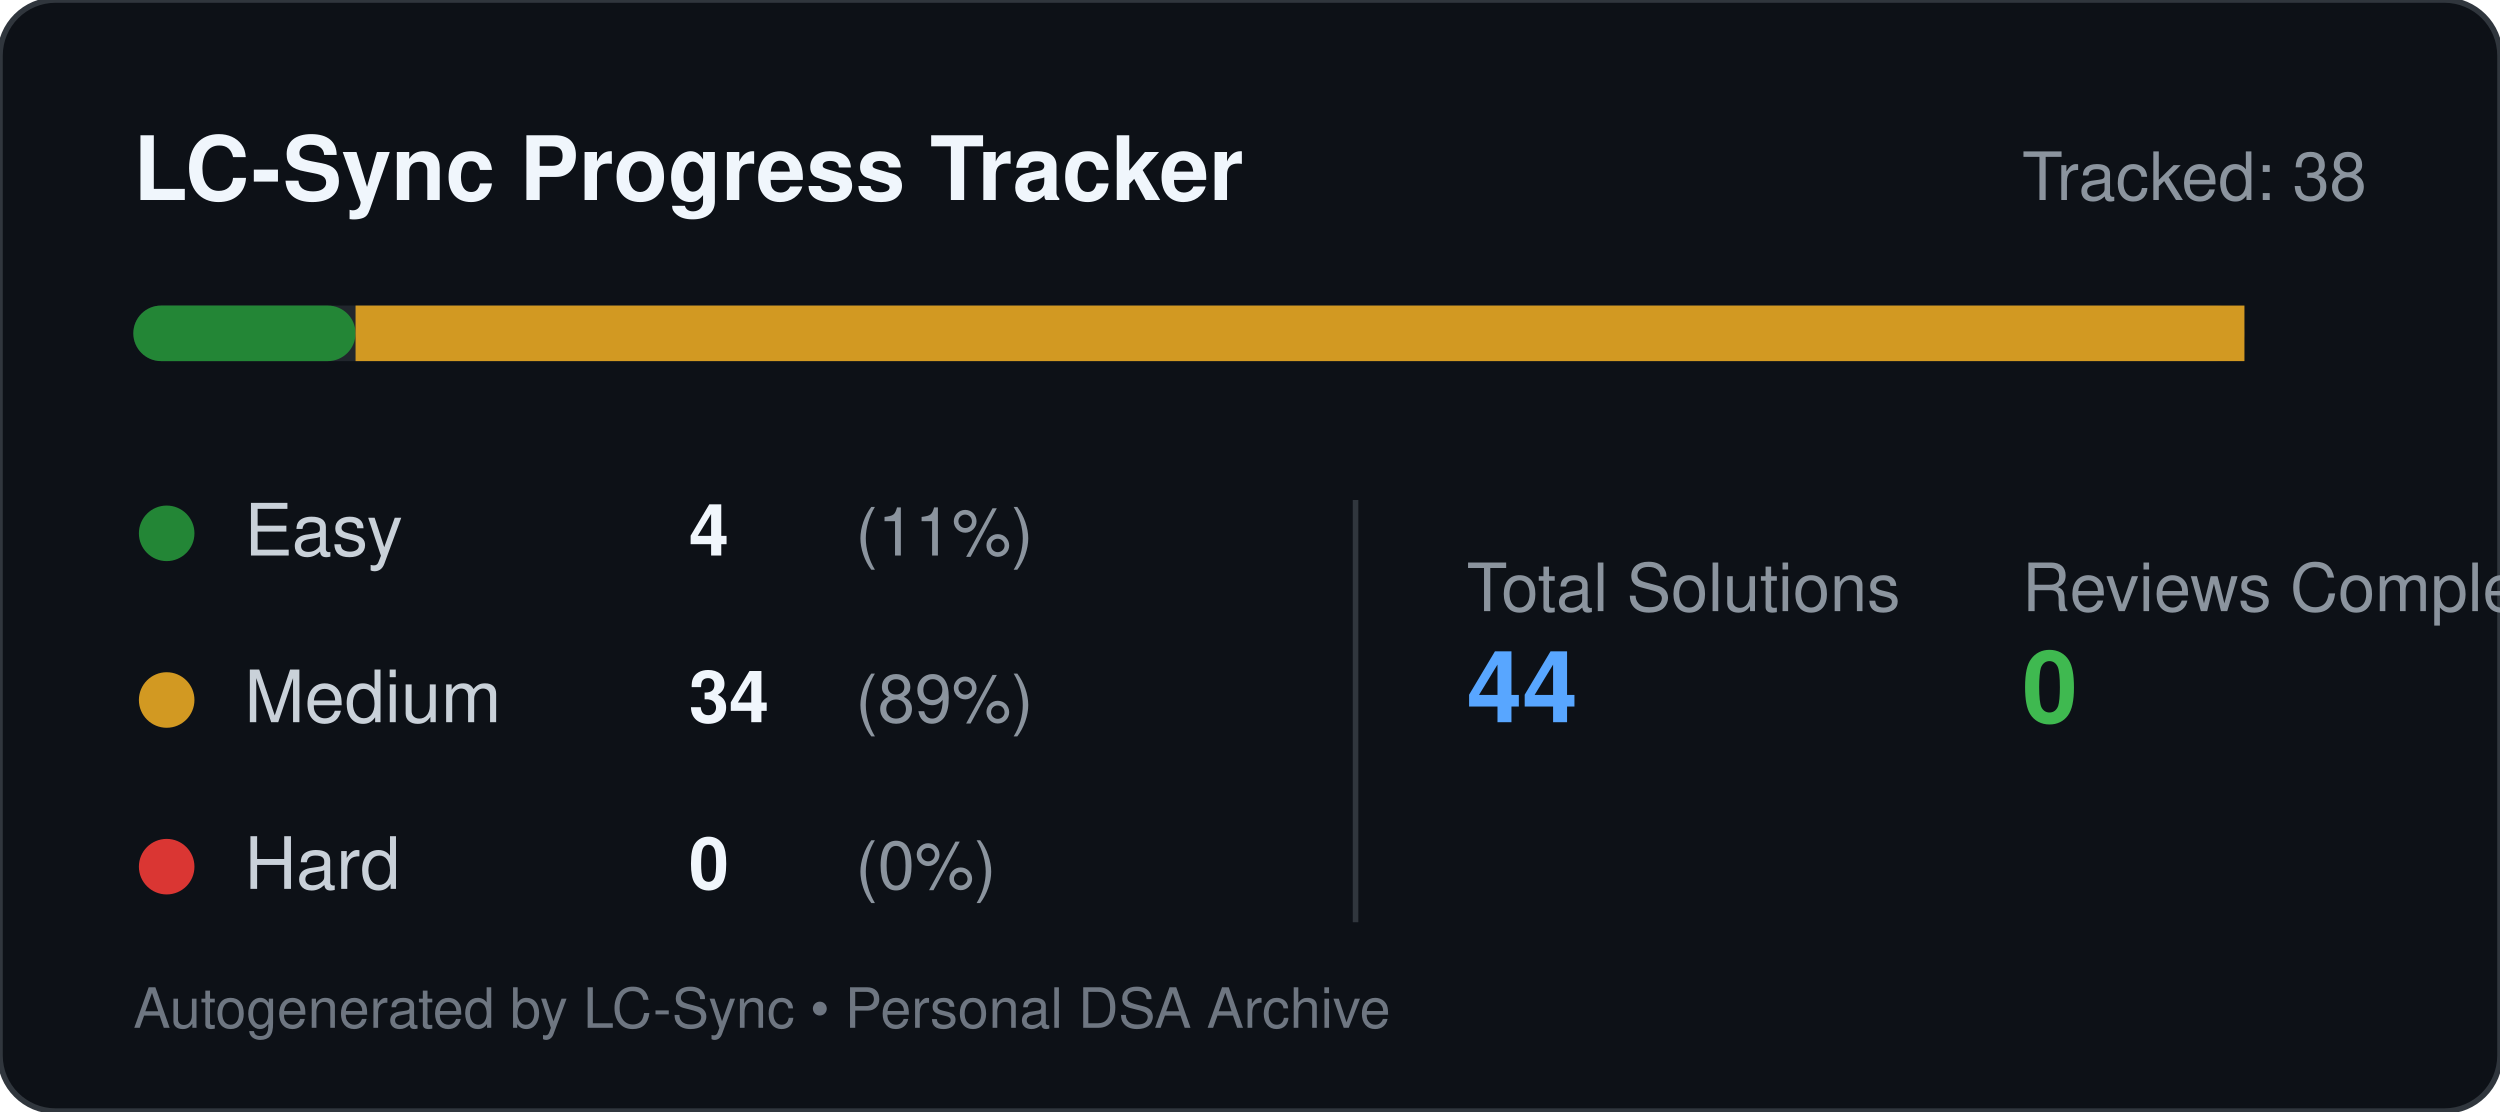
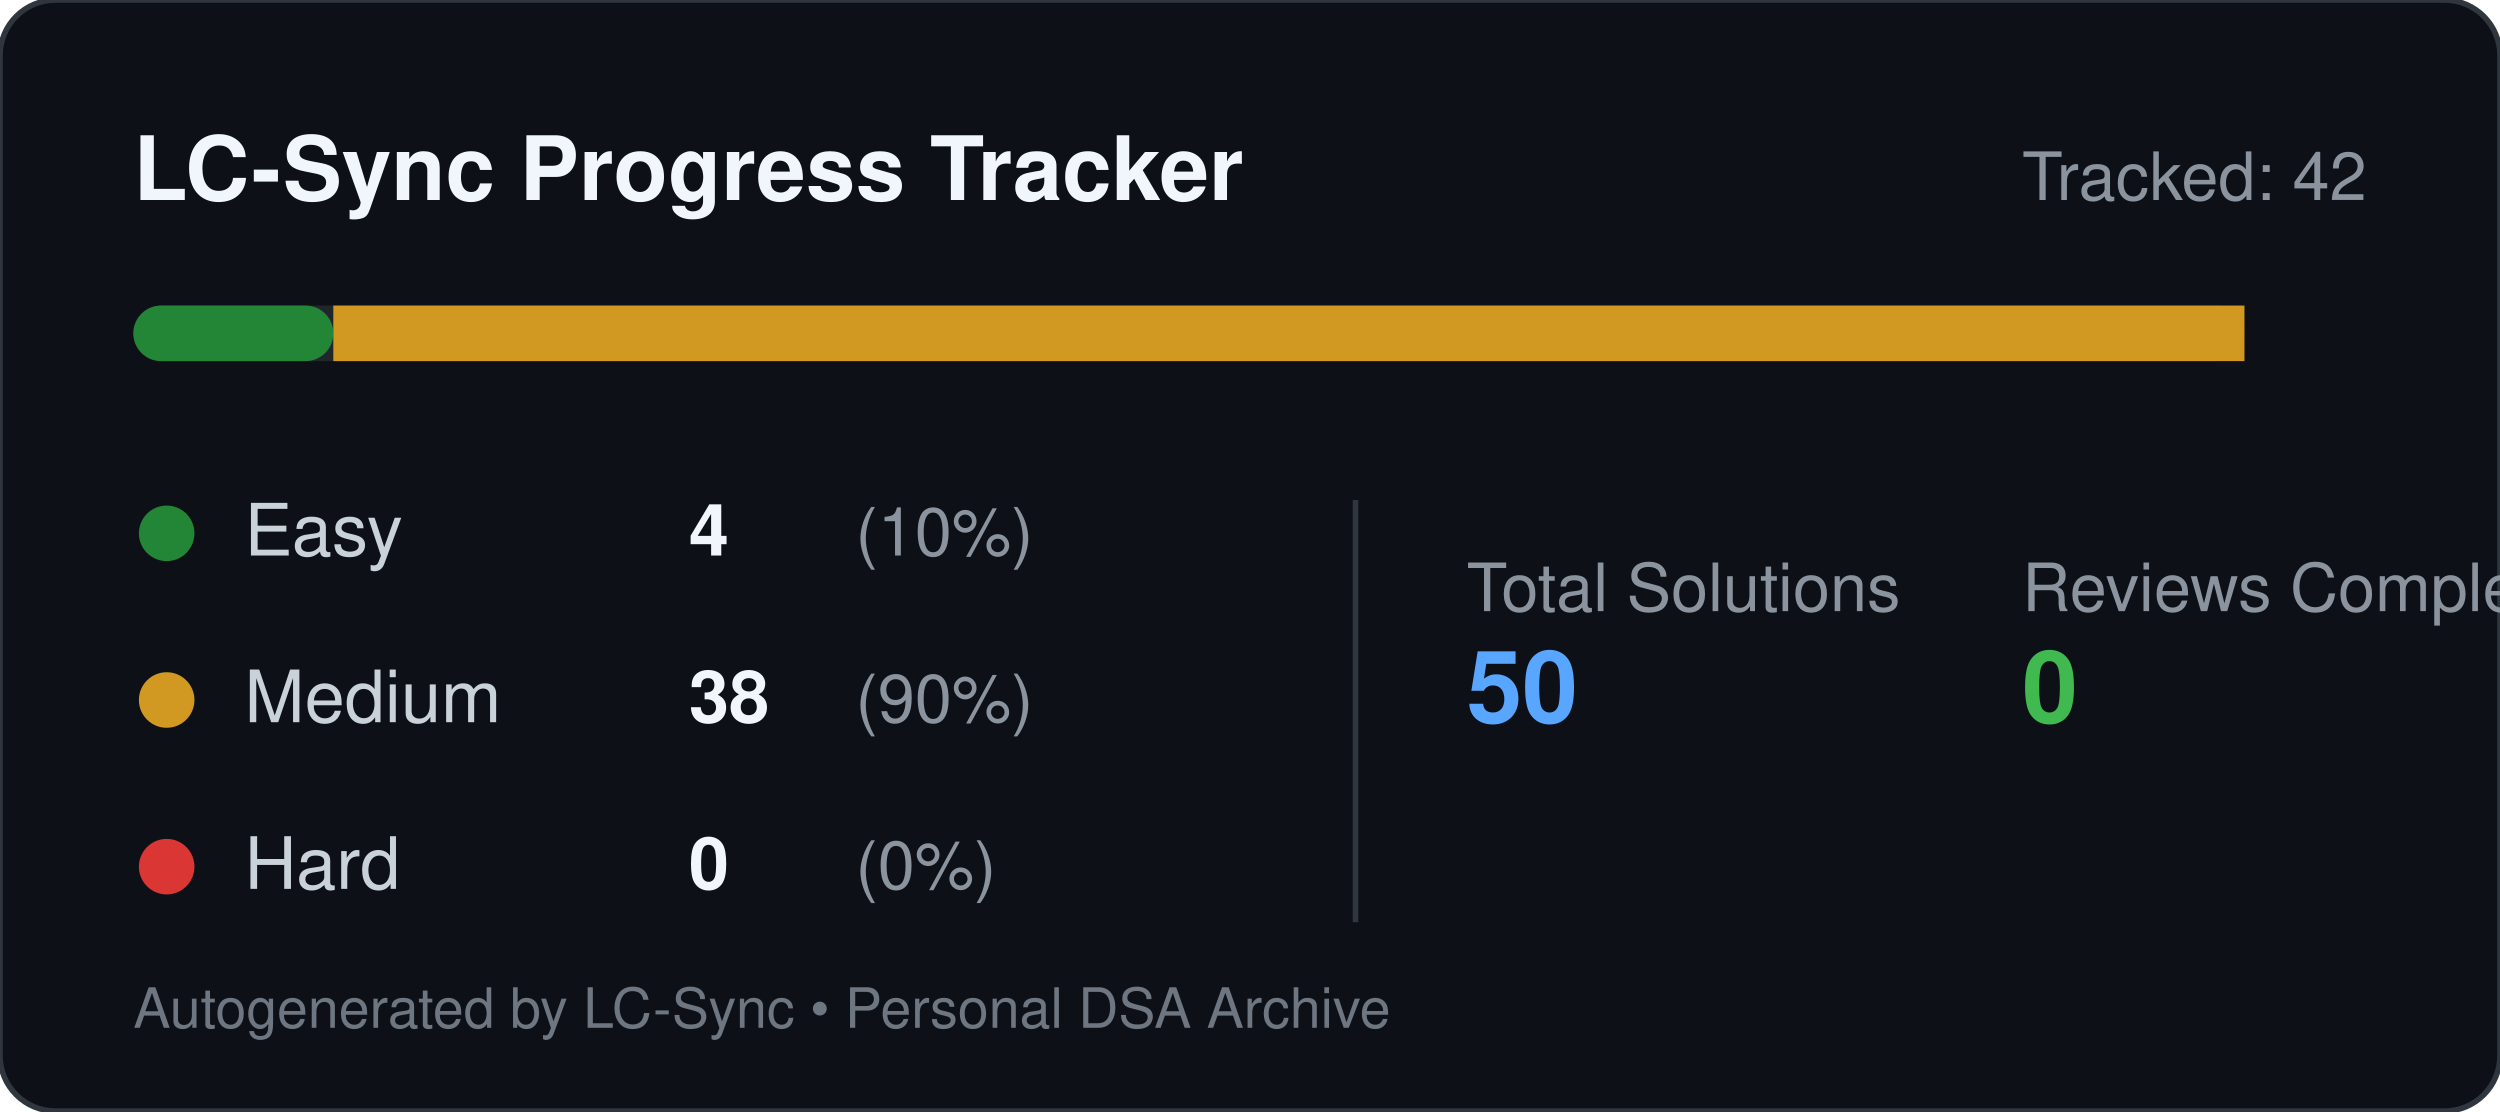
<svg xmlns="http://www.w3.org/2000/svg" width="450" height="200" viewBox="0 0 450 200" fill="none">
  <rect width="450" height="200" rx="10" fill="#0d1117" stroke="#30363d" stroke-width="1" />
  <text x="24" y="36" fill="#f0f6fc" font-family="-apple-system, BlinkMacSystemFont, 'Segoe UI', Helvetica, Arial, sans-serif" font-size="16" font-weight="600">LC-Sync Progress Tracker</text>
-   <text x="426" y="36" text-anchor="end" fill="#8b949e" font-family="-apple-system, BlinkMacSystemFont, 'Segoe UI', Helvetica, Arial, sans-serif" font-size="12">Tracked: 38</text>
+   <text x="426" y="36" text-anchor="end" fill="#8b949e" font-family="-apple-system, BlinkMacSystemFont, 'Segoe UI', Helvetica, Arial, sans-serif" font-size="12">Tracked: 42</text>
  <g transform="translate(24, 55)">
    <rect width="380" height="10" rx="5" fill="#21262d" />
-     <rect x="0" y="0" width="40" height="10" rx="5" fill="#238636" />
-     <rect x="40" y="0" width="340" height="10" fill="#d29922" />
+     <rect x="0" y="0" width="36" height="10" rx="5" fill="#238636" />
+     <rect x="36" y="0" width="344" height="10" fill="#d29922" />
    <rect x="380" y="0" width="0" height="10" rx="5" fill="#da3633" />
  </g>
  <g transform="translate(24, 90)" font-family="-apple-system, BlinkMacSystemFont, 'Segoe UI', Helvetica, Arial, sans-serif">
    <circle cx="6" cy="6" r="5" fill="#238636" />
    <text x="20" y="10" fill="#c9d1d9" font-size="13">Easy</text>
    <text x="100" y="10" fill="#f0f6fc" font-size="13" font-weight="600">4</text>
-     <text x="130" y="10" fill="#8b949e" font-size="12">(11%)</text>
+     <text x="130" y="10" fill="#8b949e" font-size="12">(10%)</text>
    <circle cx="6" cy="36" r="5" fill="#d29922" />
    <text x="20" y="40" fill="#c9d1d9" font-size="13">Medium</text>
-     <text x="100" y="40" fill="#f0f6fc" font-size="13" font-weight="600">34</text>
-     <text x="130" y="40" fill="#8b949e" font-size="12">(89%)</text>
+     <text x="100" y="40" fill="#f0f6fc" font-size="13" font-weight="600">38</text>
+     <text x="130" y="40" fill="#8b949e" font-size="12">(90%)</text>
    <circle cx="6" cy="66" r="5" fill="#da3633" />
    <text x="20" y="70" fill="#c9d1d9" font-size="13">Hard</text>
    <text x="100" y="70" fill="#f0f6fc" font-size="13" font-weight="600">0</text>
    <text x="130" y="70" fill="#8b949e" font-size="12">(0%)</text>
    <line x1="220" y1="0" x2="220" y2="76" stroke="#30363d" stroke-width="1" />
    <text x="240" y="20" fill="#8b949e" font-size="12">Total Solutions</text>
-     <text x="240" y="40" fill="#58a6ff" font-size="18" font-weight="600">44</text>
+     <text x="240" y="40" fill="#58a6ff" font-size="18" font-weight="600">50</text>
    <text x="340" y="20" fill="#8b949e" font-size="12">Reviews Completed</text>
    <text x="340" y="40" fill="#3fb950" font-size="18" font-weight="600">0</text>
  </g>
  <text x="24" y="185" fill="#6e7681" font-family="-apple-system, BlinkMacSystemFont, 'Segoe UI', Helvetica, Arial, sans-serif" font-size="10">Autogenerated by LC-Sync • Personal DSA Archive</text>
</svg>
